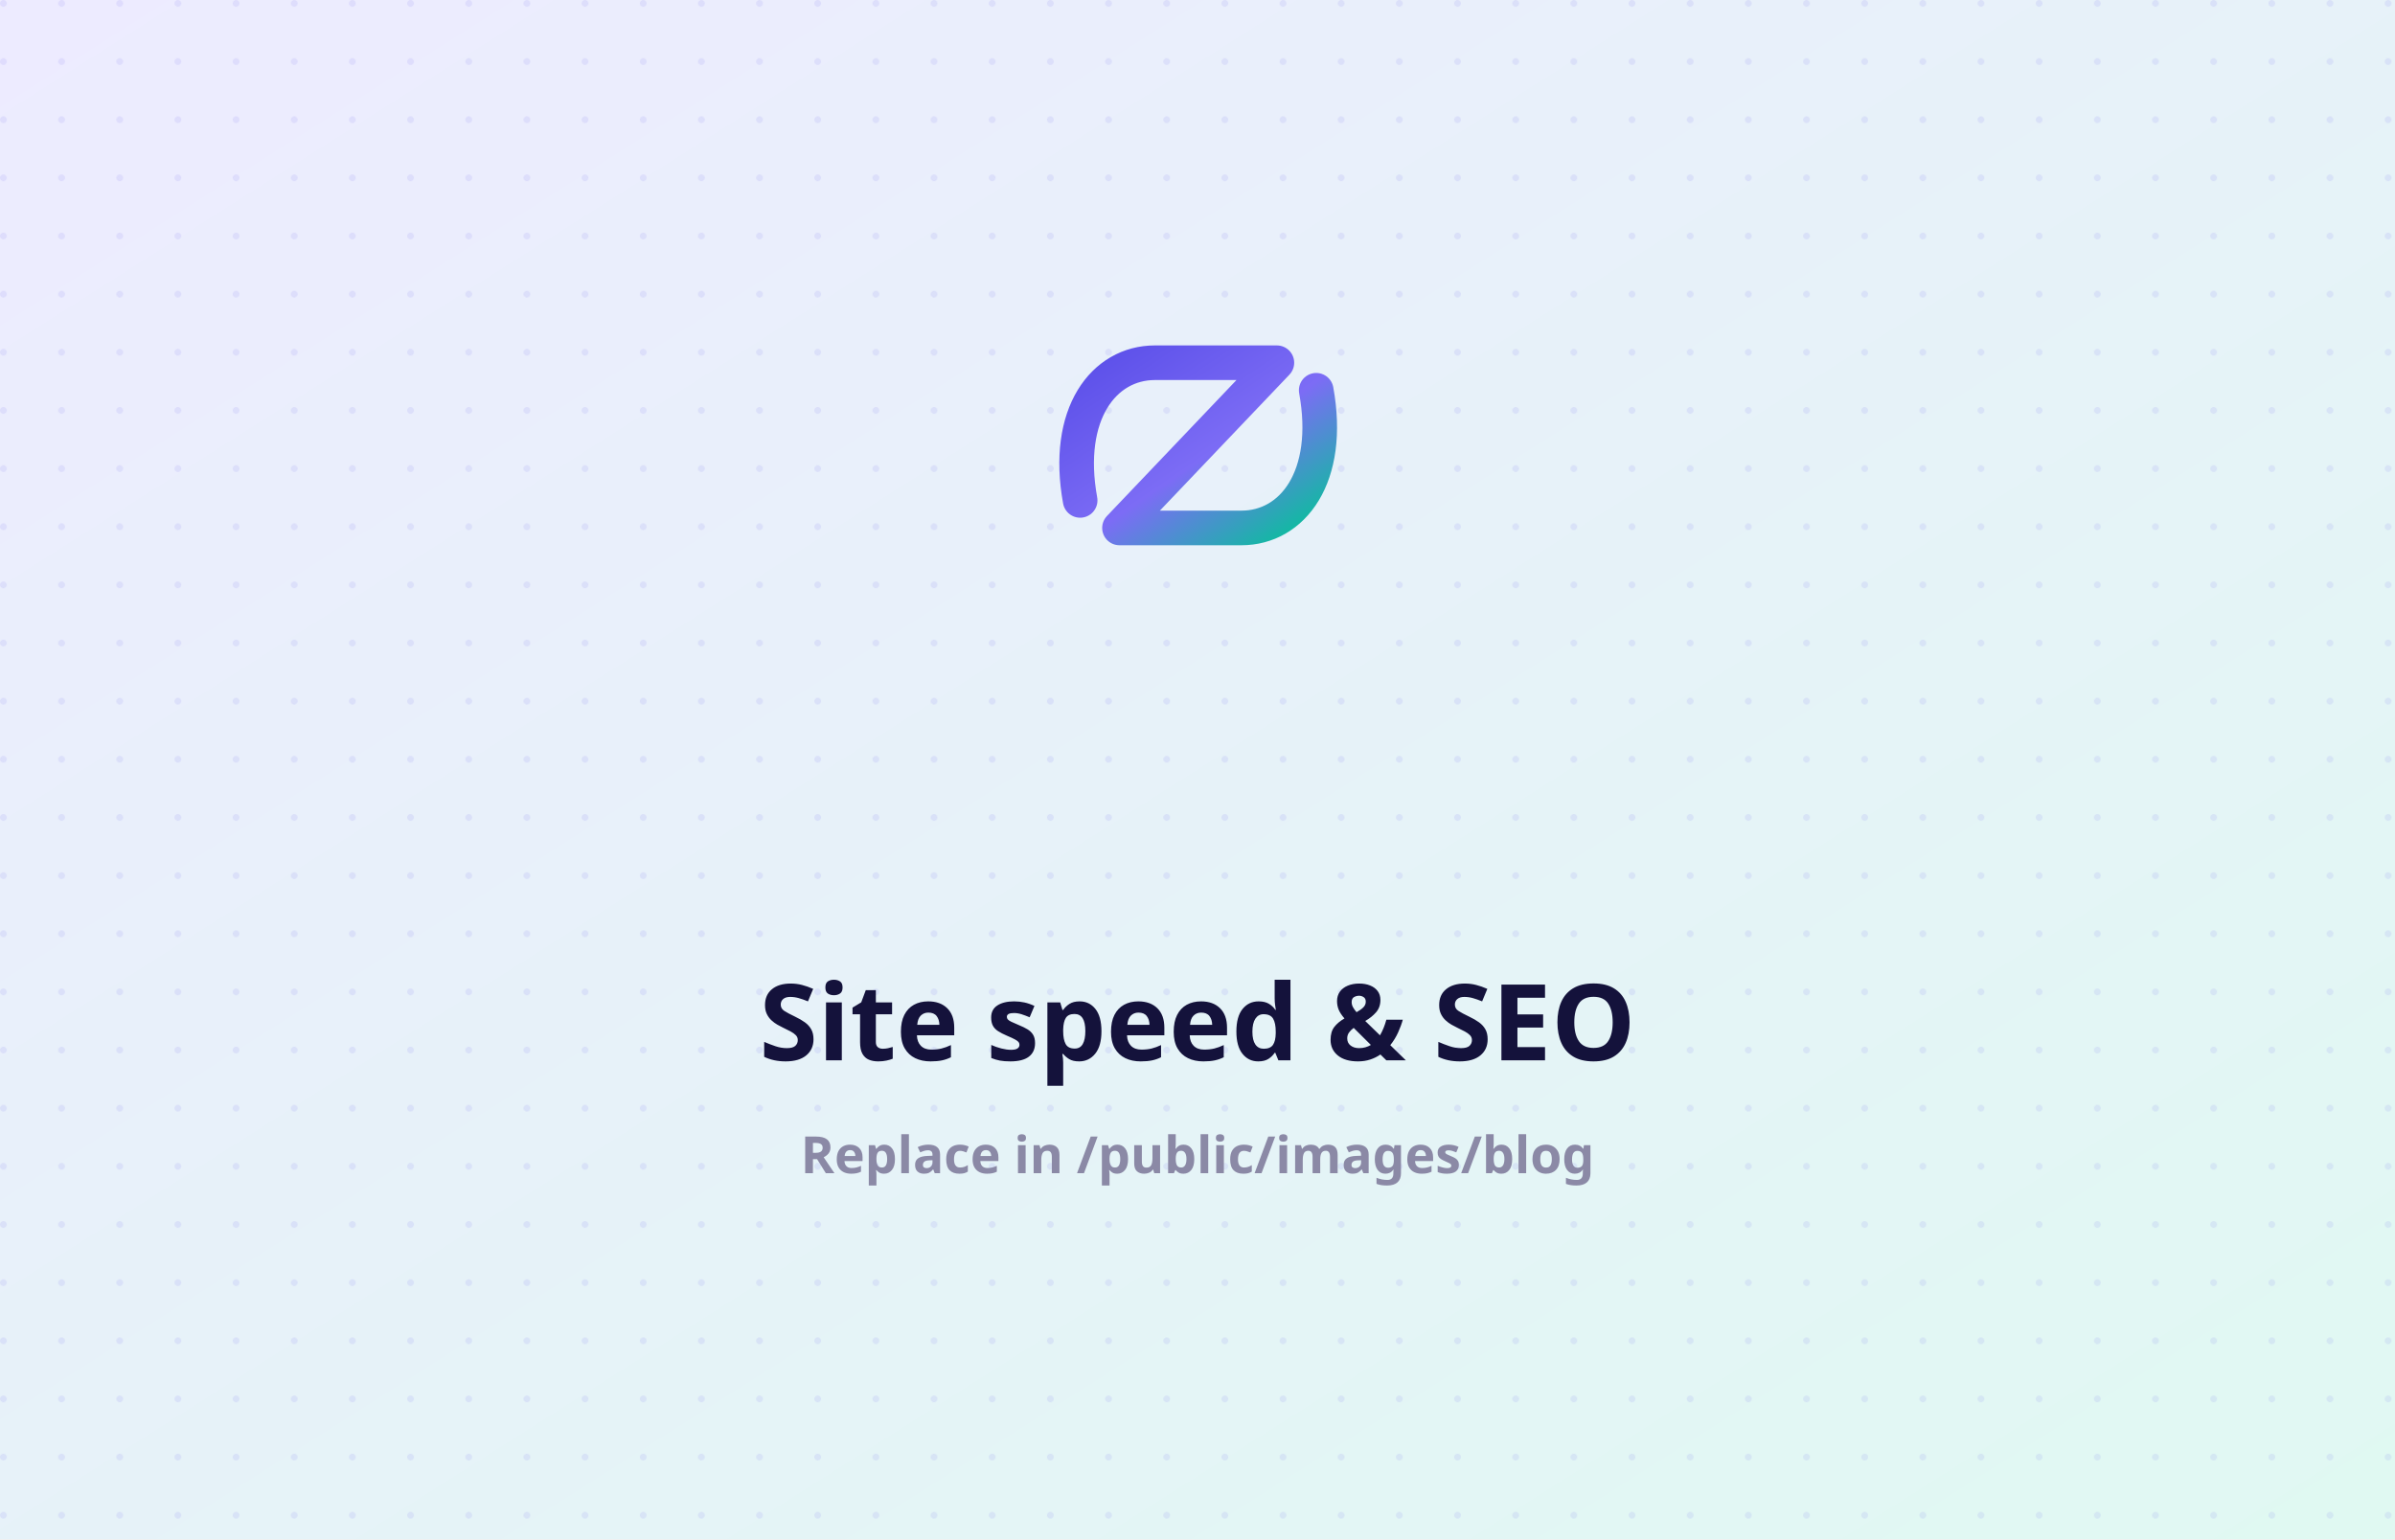
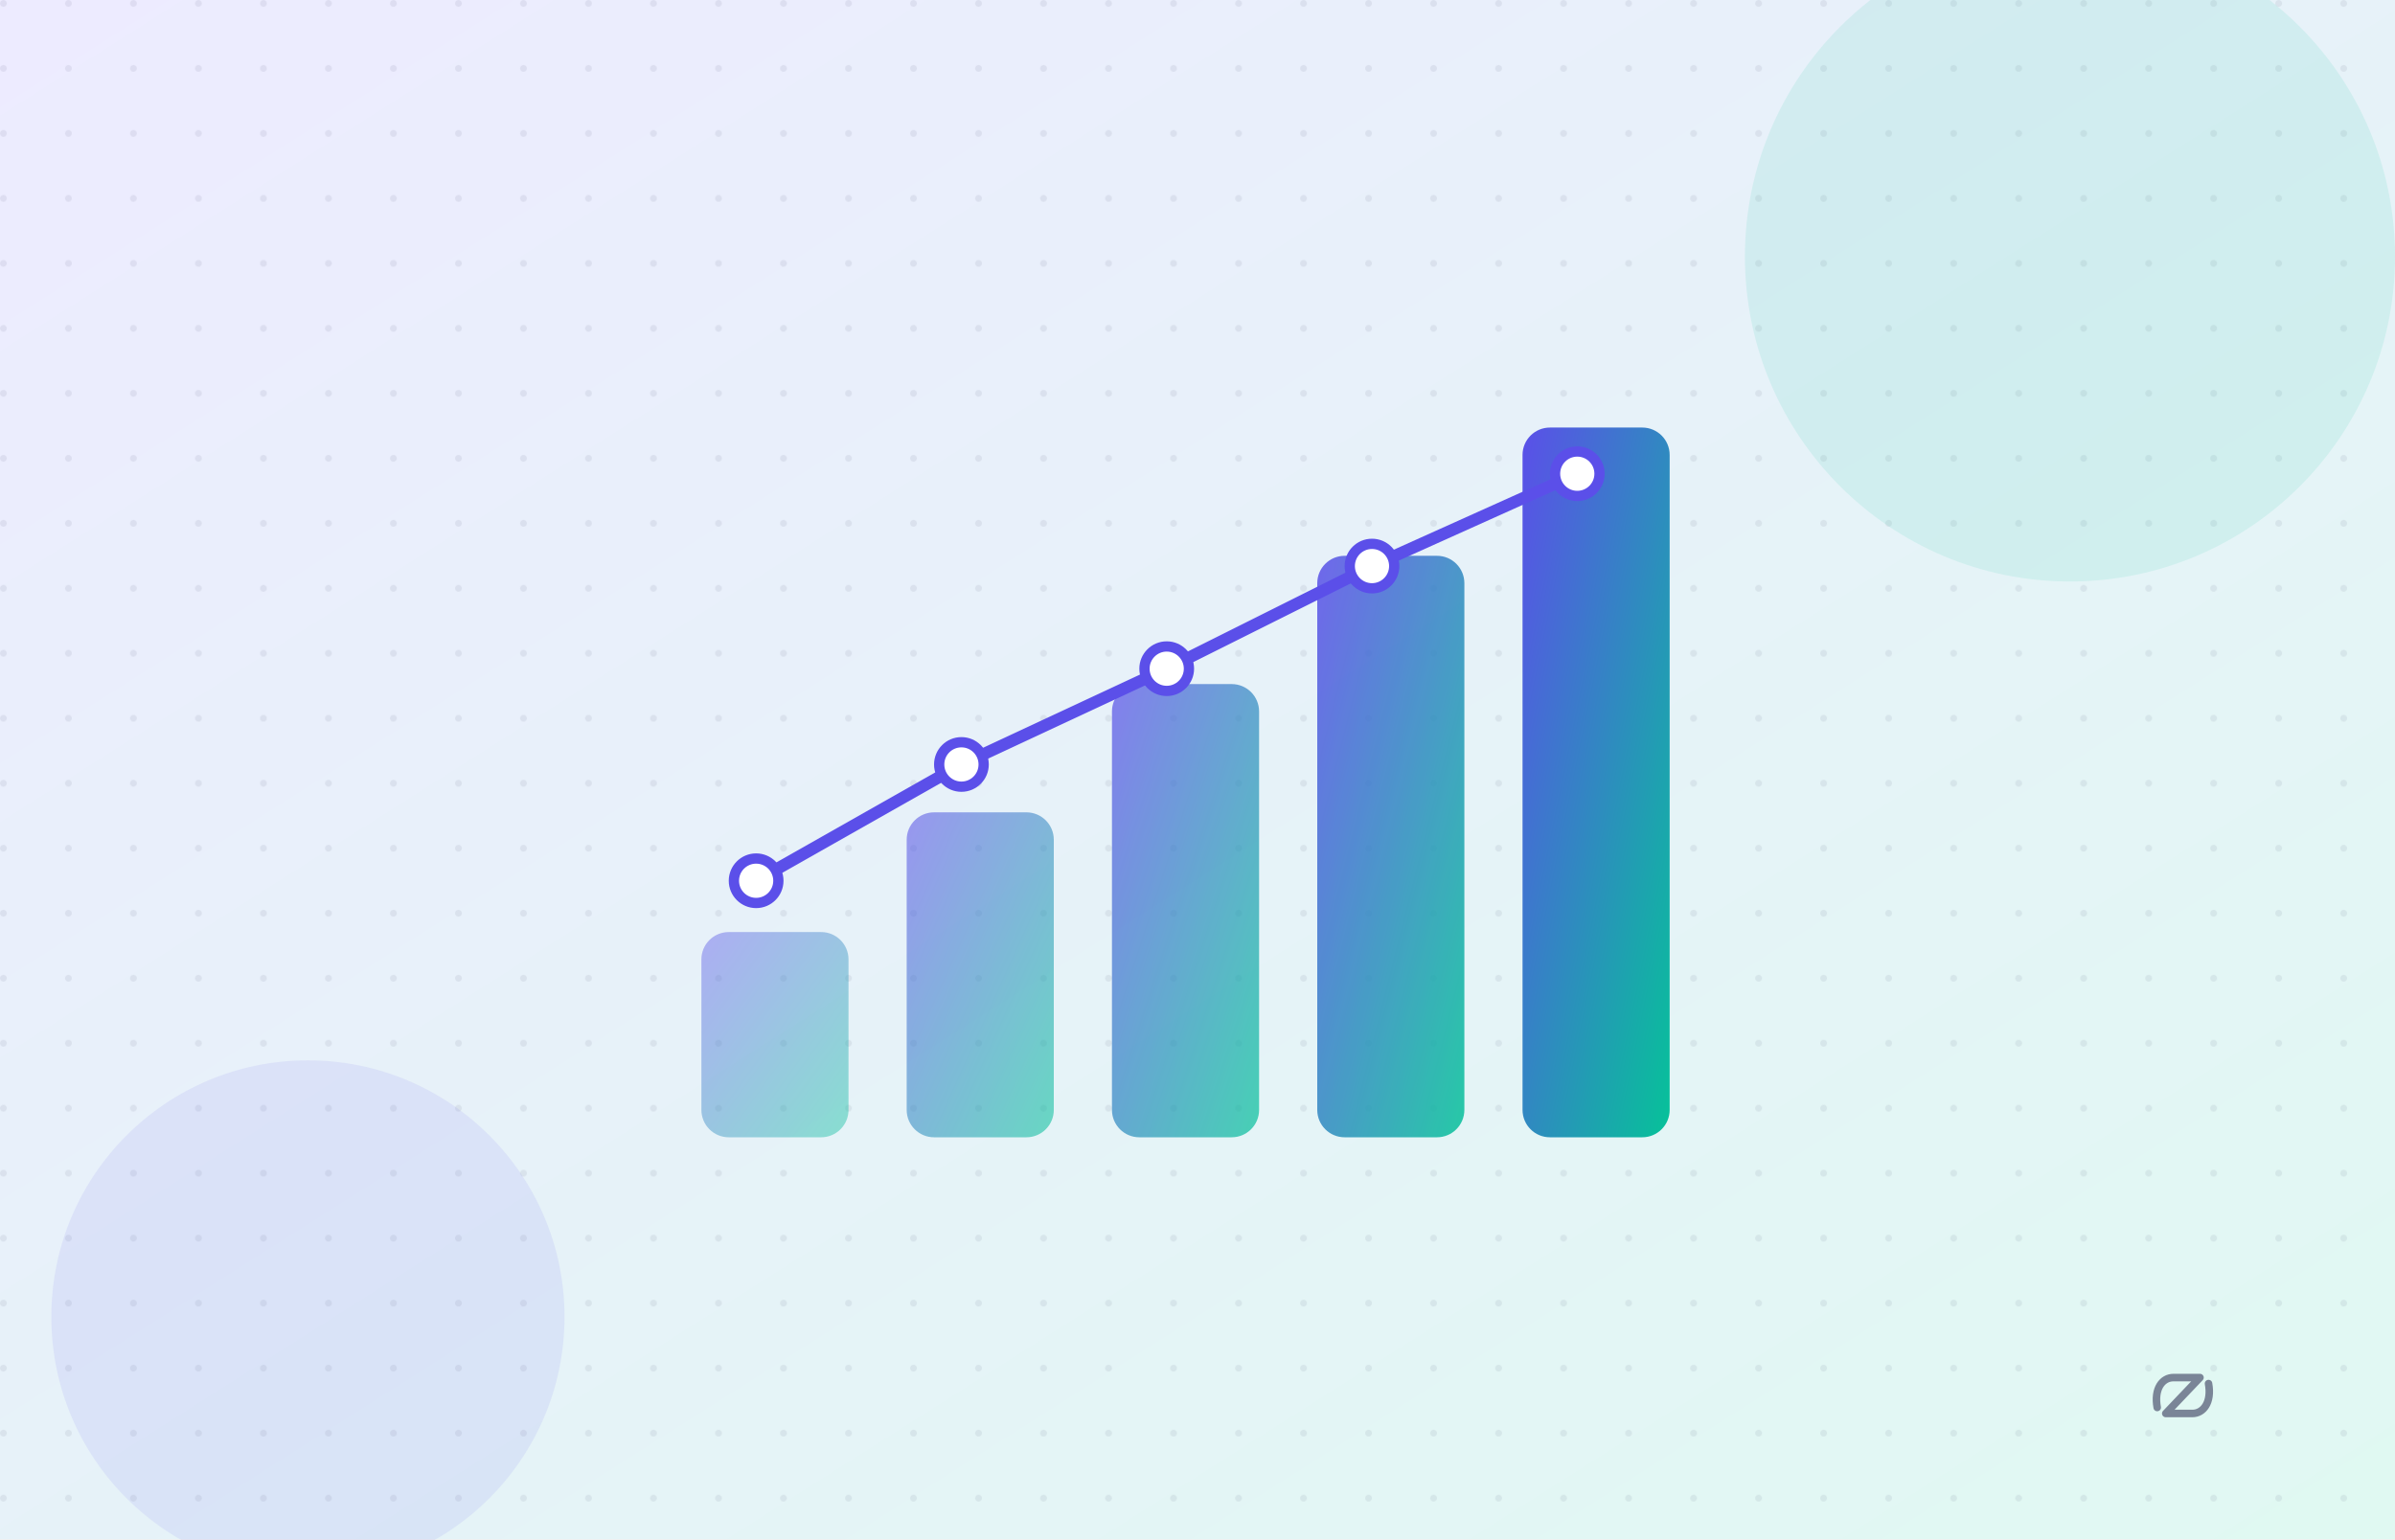
- <svg xmlns="http://www.w3.org/2000/svg" viewBox="0 0 1400 900" width="1400" height="900">
+ <svg xmlns="http://www.w3.org/2000/svg" viewBox="0 0 1400 900" width="1400" height="900" role="img">
  <defs>
    <linearGradient id="bg" x1="0" y1="0" x2="1" y2="1">
      <stop offset="0" stop-color="#EDEBFF" />
      <stop offset="1" stop-color="#E0F9F2" />
    </linearGradient>
-     <linearGradient id="s" x1="0" y1="0" x2="1" y2="1">
-       <stop stop-color="#5B4FE9" />
-       <stop offset=".55" stop-color="#7C6CF5" />
+     <linearGradient id="g1" x1="0" y1="0" x2="1" y2="1">
+       <stop offset="0" stop-color="#5B4FE9" />
      <stop offset="1" stop-color="#06C299" />
    </linearGradient>
-     <pattern id="d" width="34" height="34" patternUnits="userSpaceOnUse">
-       <circle cx="2" cy="2" r="2" fill="#5B4FE9" opacity=".10" />
+     <pattern id="dots" width="38" height="38" patternUnits="userSpaceOnUse">
+       <circle cx="2" cy="2" r="2" fill="#14123B" opacity=".07" />
    </pattern>
  </defs>
  <rect width="1400" height="900" fill="url(#bg)" />
-   <rect width="1400" height="900" fill="url(#d)" />
-   <g transform="translate(590 150) scale(4.6)">
-     <path d="M9 31C7 20 12 13.5 18.5 13.5H34L14 34.5H29.5C36 34.5 41 28 39 17" fill="none" stroke="url(#s)" stroke-width="4.4" stroke-linecap="round" stroke-linejoin="round" />
+   <rect width="1400" height="900" fill="url(#dots)" />
+   <circle cx="1210" cy="150" r="190" fill="#06C299" opacity=".10" />
+   <circle cx="180" cy="770" r="150" fill="#5B4FE9" opacity=".09" />
+   <g transform="translate(350 215)">
+     <rect x="60" y="330" width="86" height="120" rx="16" fill="url(#g1)" opacity="0.42" />
+     <rect x="180" y="260" width="86" height="190" rx="16" fill="url(#g1)" opacity="0.565" />
+     <rect x="300" y="185" width="86" height="265" rx="16" fill="url(#g1)" opacity="0.71" />
+     <rect x="420" y="110" width="86" height="340" rx="16" fill="url(#g1)" opacity="0.855" />
+     <rect x="540" y="35" width="86" height="415" rx="16" fill="url(#g1)" opacity="1" />
+     <path d="M92 300 L212 232 L332 176 L452 116 L572 62" fill="none" stroke="#5B4FE9" stroke-width="7" stroke-linecap="round" stroke-linejoin="round" />
+     <circle cx="92" cy="300" r="13" fill="#fff" stroke="#5B4FE9" stroke-width="6" />
+     <circle cx="212" cy="232" r="13" fill="#fff" stroke="#5B4FE9" stroke-width="6" />
+     <circle cx="332" cy="176" r="13" fill="#fff" stroke="#5B4FE9" stroke-width="6" />
+     <circle cx="452" cy="116" r="13" fill="#fff" stroke="#5B4FE9" stroke-width="6" />
+     <circle cx="572" cy="62" r="13" fill="#fff" stroke="#5B4FE9" stroke-width="6" />
  </g>
-   <text x="700" y="620" text-anchor="middle" font-family="Sora, Segoe UI, sans-serif" font-weight="800" font-size="62" fill="#14123B">Site speed &amp; SEO</text>
-   <text x="700" y="686" text-anchor="middle" font-family="Manrope, Segoe UI, sans-serif" font-weight="600" font-size="30" fill="#8B89A6">Replace in /public/images/blog</text>
+   <g transform="translate(1252 792)" opacity=".5">
+     <path d="M9 31C7 20 12 13.5 18.5 13.5H34L14 34.5H29.5C36 34.5 41 28 39 17" fill="none" stroke="#14123B" stroke-width="4.4" stroke-linecap="round" stroke-linejoin="round" />
+   </g>
</svg>
